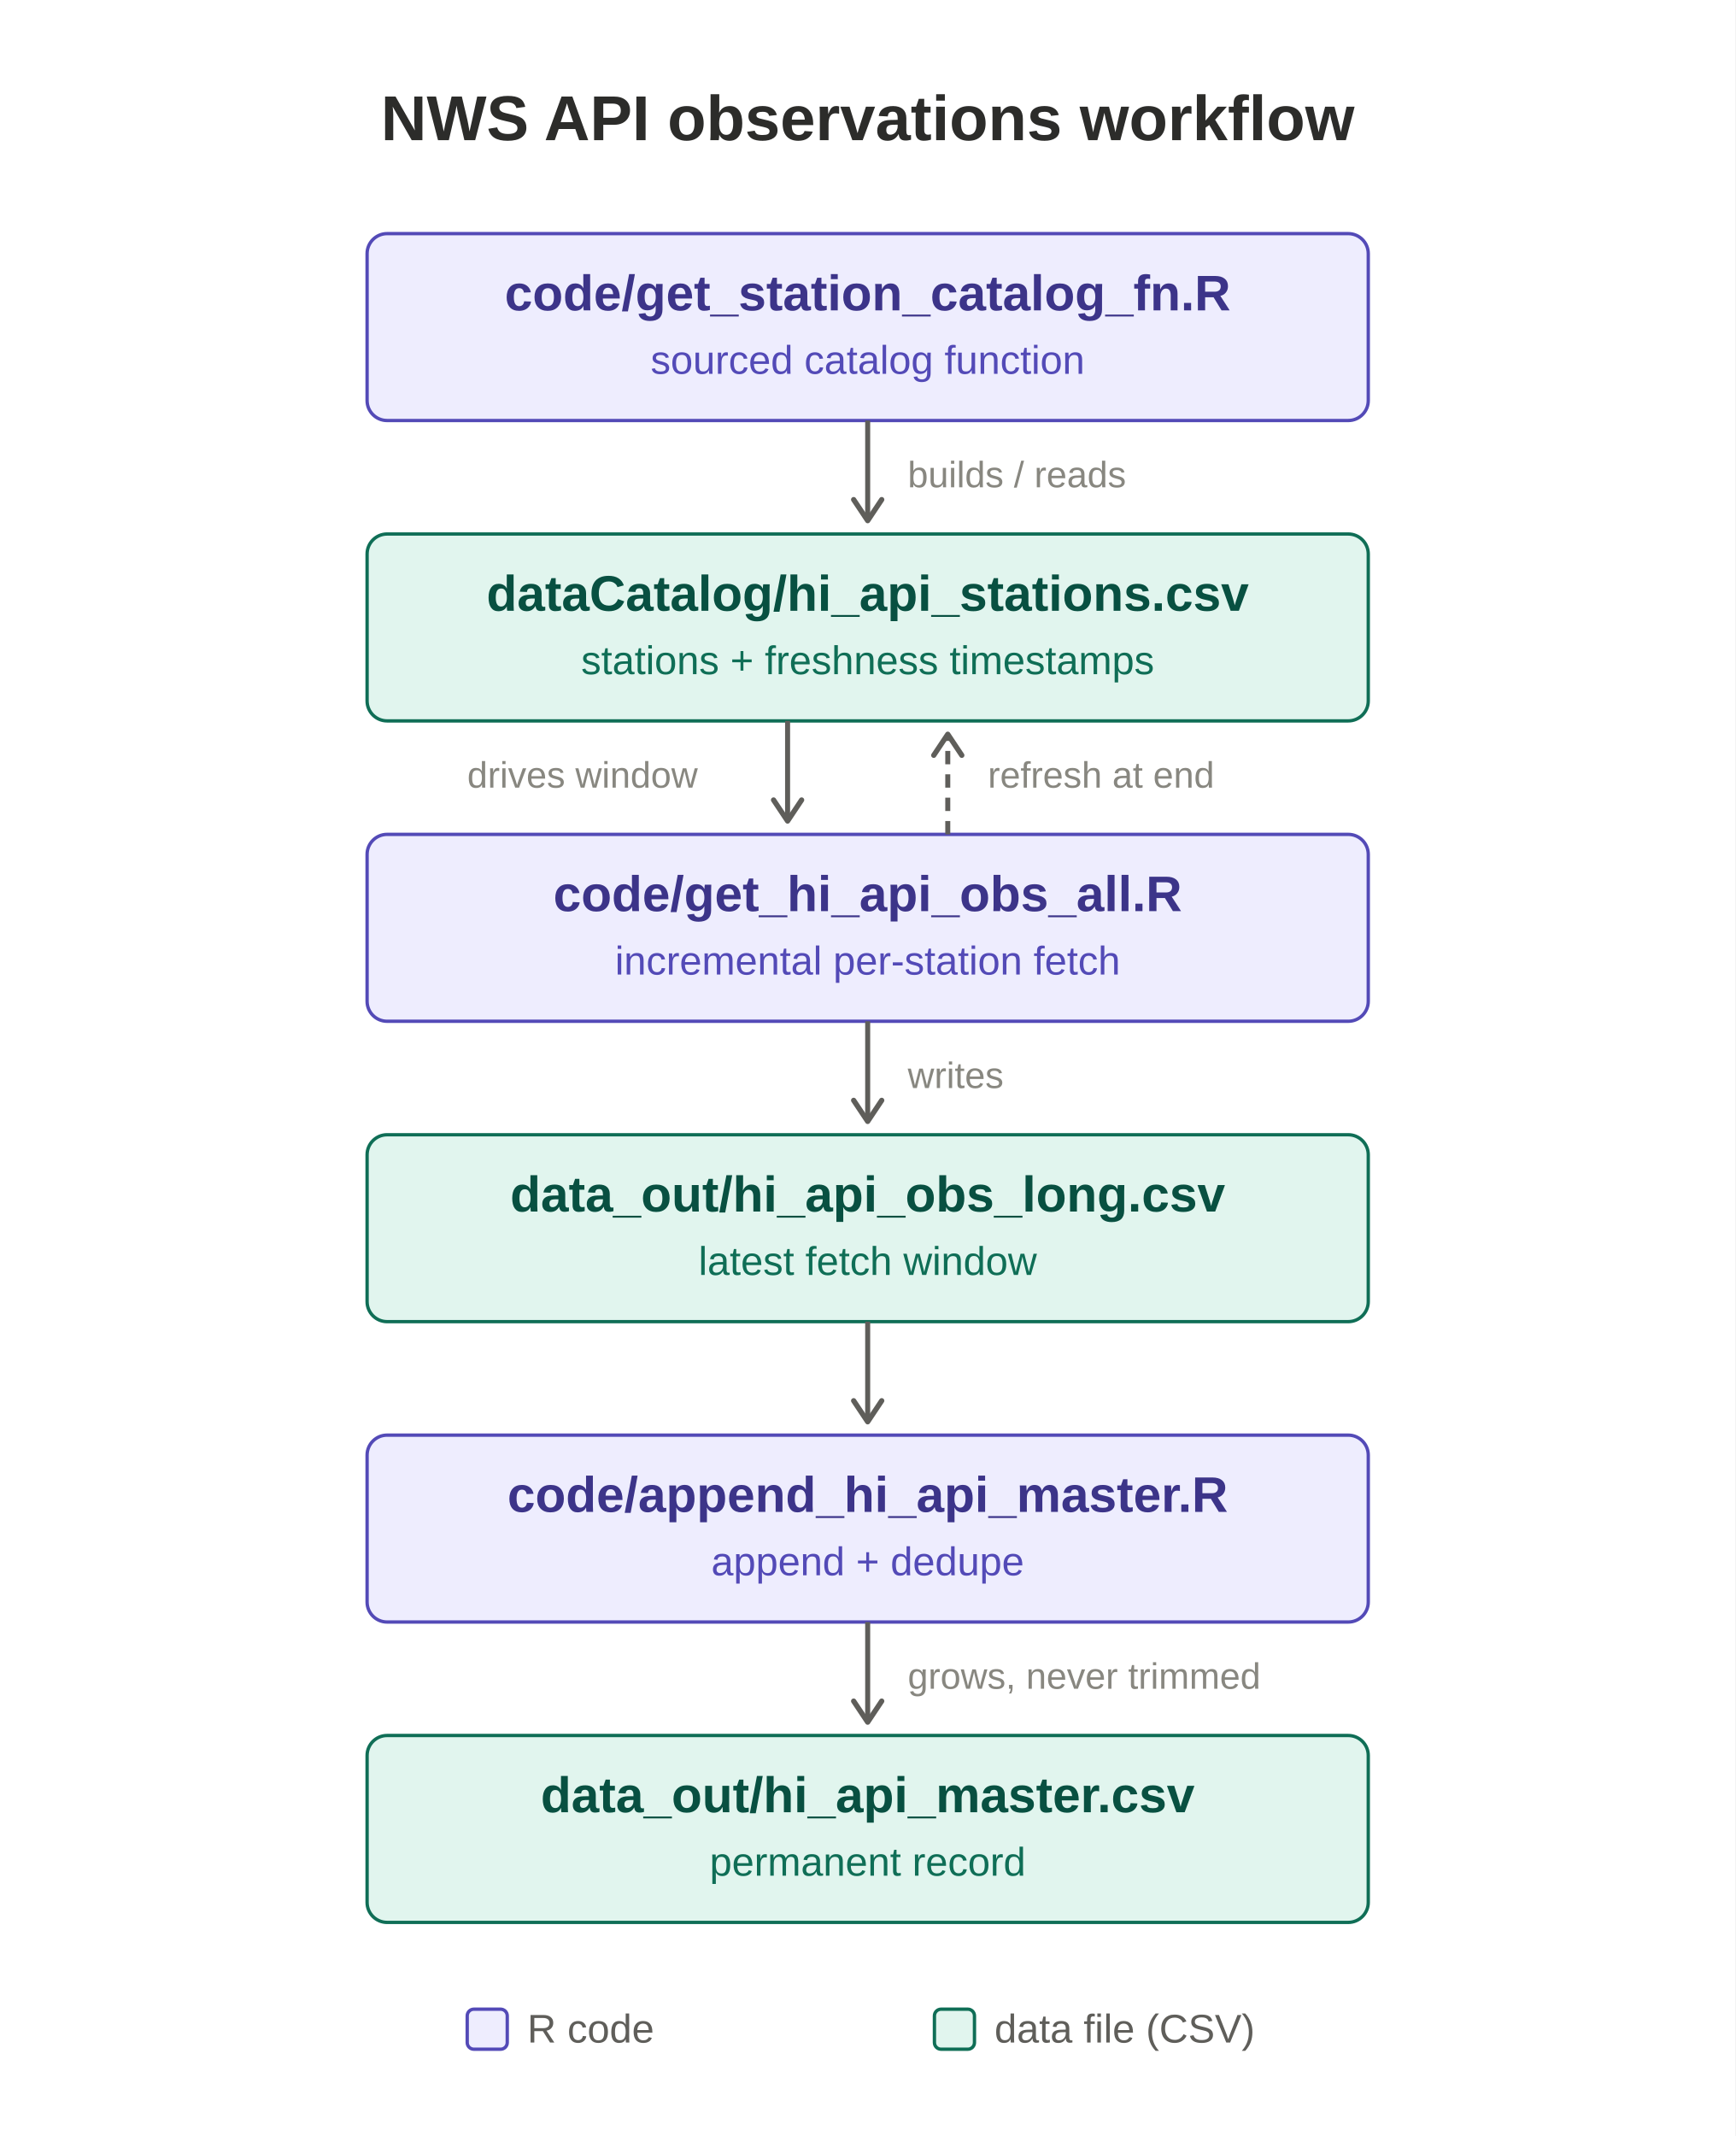
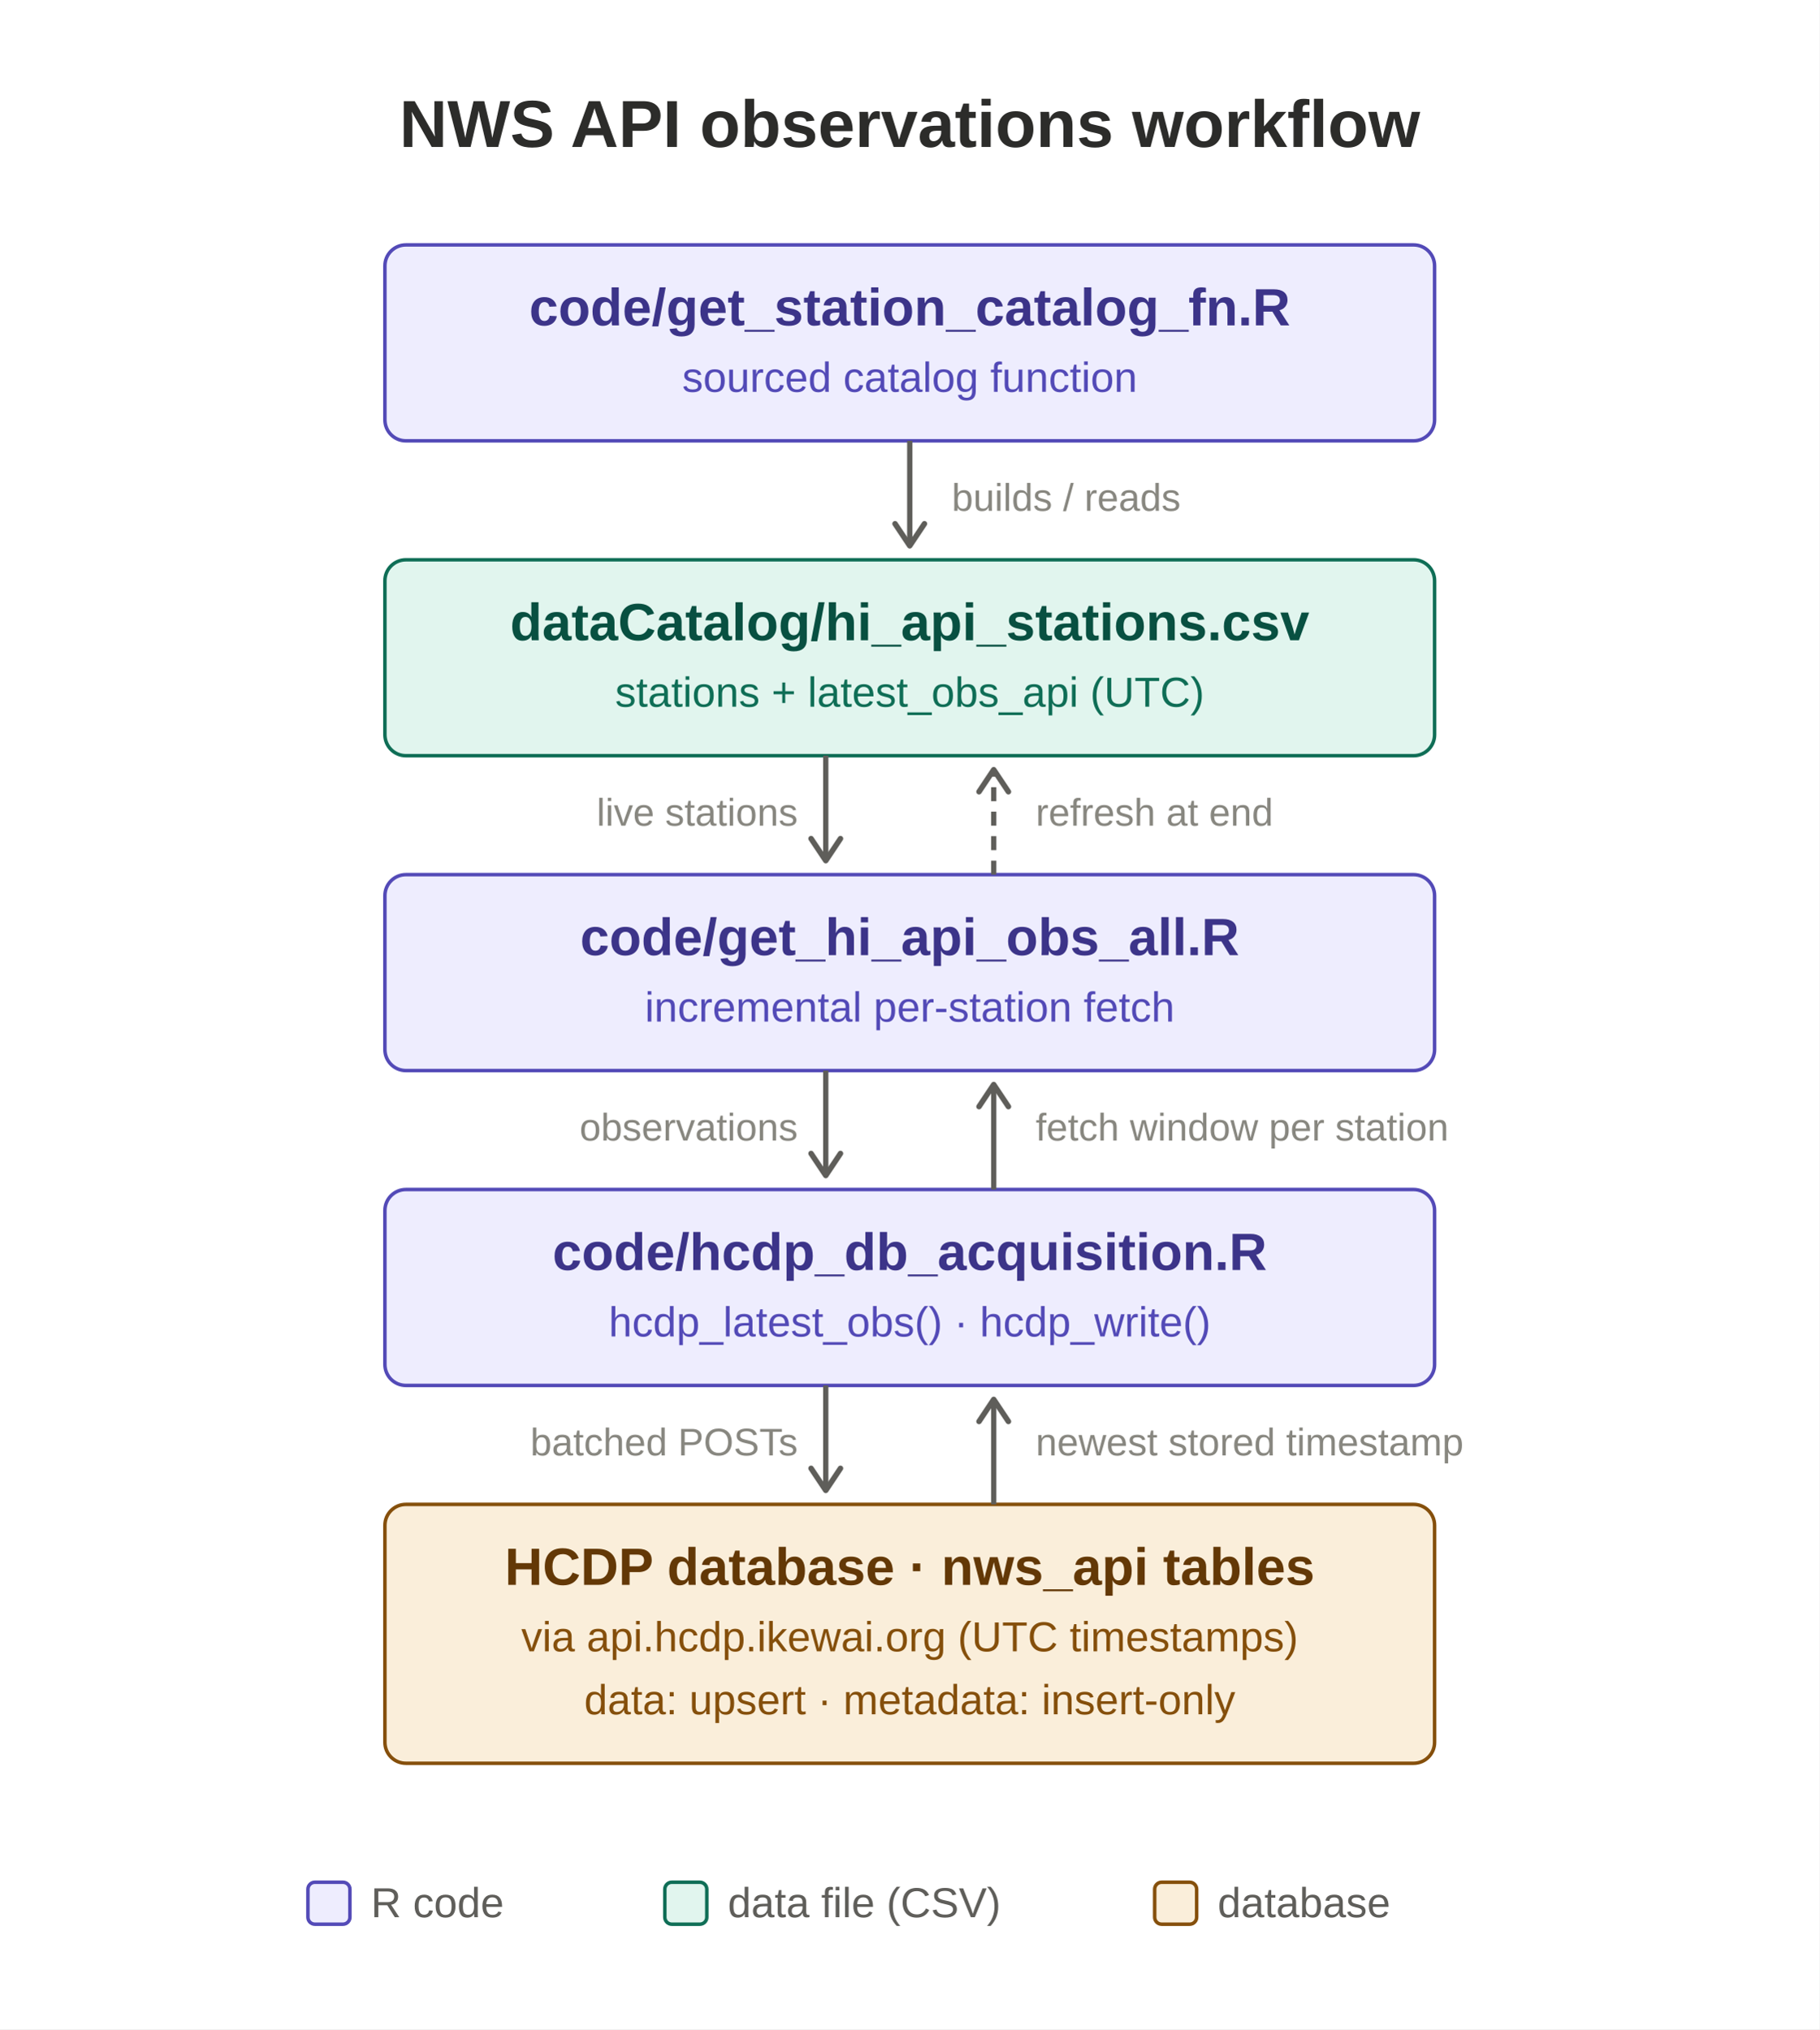
- <svg xmlns="http://www.w3.org/2000/svg" width="520" height="640" viewBox="0 0 520 640" font-family="Segoe UI, Arial, sans-serif">
+ <svg xmlns="http://www.w3.org/2000/svg" width="520" height="580" viewBox="0 0 520 580" font-family="Segoe UI, Arial, sans-serif">
  <defs>
    <marker id="arw" viewBox="0 0 10 10" refX="8" refY="5" markerWidth="7" markerHeight="7" orient="auto-start-reverse">
      <path d="M2 1L8 5L2 9" fill="none" stroke="#5F5E5A" stroke-width="1.5" stroke-linecap="round" stroke-linejoin="round" />
    </marker>
  </defs>
-   <rect x="0" y="0" width="520" height="640" fill="#FFFFFF" />
+   <rect x="0" y="0" width="520" height="580" fill="#FFFFFF" />
  <text x="260" y="42" font-size="19" font-weight="600" fill="#2C2C2A" text-anchor="middle">NWS API observations workflow</text>
  <rect x="110" y="70" width="300" height="56" rx="6" fill="#EEEDFE" stroke="#534AB7" />
  <text x="260" y="93" font-size="15" font-weight="600" fill="#3C3489" text-anchor="middle">code/get_station_catalog_fn.R</text>
  <text x="260" y="112" font-size="12" fill="#534AB7" text-anchor="middle">sourced catalog function</text>
  <rect x="110" y="160" width="300" height="56" rx="6" fill="#E1F5EE" stroke="#0F6E56" />
  <text x="260" y="183" font-size="15" font-weight="600" fill="#085041" text-anchor="middle">dataCatalog/hi_api_stations.csv</text>
-   <text x="260" y="202" font-size="12" fill="#0F6E56" text-anchor="middle">stations + freshness timestamps</text>
+   <text x="260" y="202" font-size="12" fill="#0F6E56" text-anchor="middle">stations + latest_obs_api (UTC)</text>
  <rect x="110" y="250" width="300" height="56" rx="6" fill="#EEEDFE" stroke="#534AB7" />
  <text x="260" y="273" font-size="15" font-weight="600" fill="#3C3489" text-anchor="middle">code/get_hi_api_obs_all.R</text>
  <text x="260" y="292" font-size="12" fill="#534AB7" text-anchor="middle">incremental per-station fetch</text>
-   <rect x="110" y="340" width="300" height="56" rx="6" fill="#E1F5EE" stroke="#0F6E56" />
-   <text x="260" y="363" font-size="15" font-weight="600" fill="#085041" text-anchor="middle">data_out/hi_api_obs_long.csv</text>
-   <text x="260" y="382" font-size="12" fill="#0F6E56" text-anchor="middle">latest fetch window</text>
-   <rect x="110" y="430" width="300" height="56" rx="6" fill="#EEEDFE" stroke="#534AB7" />
-   <text x="260" y="453" font-size="15" font-weight="600" fill="#3C3489" text-anchor="middle">code/append_hi_api_master.R</text>
-   <text x="260" y="472" font-size="12" fill="#534AB7" text-anchor="middle">append + dedupe</text>
-   <rect x="110" y="520" width="300" height="56" rx="6" fill="#E1F5EE" stroke="#0F6E56" />
-   <text x="260" y="543" font-size="15" font-weight="600" fill="#085041" text-anchor="middle">data_out/hi_api_master.csv</text>
-   <text x="260" y="562" font-size="12" fill="#0F6E56" text-anchor="middle">permanent record</text>
+   <rect x="110" y="340" width="300" height="56" rx="6" fill="#EEEDFE" stroke="#534AB7" />
+   <text x="260" y="363" font-size="15" font-weight="600" fill="#3C3489" text-anchor="middle">code/hcdp_db_acquisition.R</text>
+   <text x="260" y="382" font-size="12" fill="#534AB7" text-anchor="middle">hcdp_latest_obs() · hcdp_write()</text>
+   <rect x="110" y="430" width="300" height="74" rx="6" fill="#FAEEDA" stroke="#854F0B" />
+   <text x="260" y="453" font-size="15" font-weight="600" fill="#633806" text-anchor="middle">HCDP database · nws_api tables</text>
+   <text x="260" y="472" font-size="12" fill="#854F0B" text-anchor="middle">via api.hcdp.ikewai.org (UTC timestamps)</text>
+   <text x="260" y="490" font-size="12" fill="#854F0B" text-anchor="middle">data: upsert · metadata: insert-only</text>
  <line x1="260" y1="126" x2="260" y2="156" stroke="#5F5E5A" stroke-width="1.5" marker-end="url(#arw)" />
  <text x="272" y="146" font-size="11" fill="#888780">builds / reads</text>
  <line x1="236" y1="216" x2="236" y2="246" stroke="#5F5E5A" stroke-width="1.5" marker-end="url(#arw)" />
-   <text x="140" y="236" font-size="11" fill="#888780">drives window</text>
+   <text x="228" y="236" font-size="11" fill="#888780" text-anchor="end">live stations</text>
  <line x1="284" y1="250" x2="284" y2="220" stroke="#5F5E5A" stroke-width="1.5" stroke-dasharray="4 3" marker-end="url(#arw)" />
  <text x="296" y="236" font-size="11" fill="#888780">refresh at end</text>
-   <line x1="260" y1="306" x2="260" y2="336" stroke="#5F5E5A" stroke-width="1.5" marker-end="url(#arw)" />
-   <text x="272" y="326" font-size="11" fill="#888780">writes</text>
-   <line x1="260" y1="396" x2="260" y2="426" stroke="#5F5E5A" stroke-width="1.5" marker-end="url(#arw)" />
-   <line x1="260" y1="486" x2="260" y2="516" stroke="#5F5E5A" stroke-width="1.5" marker-end="url(#arw)" />
-   <text x="272" y="506" font-size="11" fill="#888780">grows, never trimmed</text>
-   <rect x="140" y="602" width="12" height="12" rx="2" fill="#EEEDFE" stroke="#534AB7" />
-   <text x="158" y="612" font-size="12" fill="#5F5E5A">R code</text>
-   <rect x="280" y="602" width="12" height="12" rx="2" fill="#E1F5EE" stroke="#0F6E56" />
-   <text x="298" y="612" font-size="12" fill="#5F5E5A">data file (CSV)</text>
+   <line x1="236" y1="306" x2="236" y2="336" stroke="#5F5E5A" stroke-width="1.5" marker-end="url(#arw)" />
+   <text x="228" y="326" font-size="11" fill="#888780" text-anchor="end">observations</text>
+   <line x1="284" y1="340" x2="284" y2="310" stroke="#5F5E5A" stroke-width="1.5" marker-end="url(#arw)" />
+   <text x="296" y="326" font-size="11" fill="#888780">fetch window per station</text>
+   <line x1="236" y1="396" x2="236" y2="426" stroke="#5F5E5A" stroke-width="1.5" marker-end="url(#arw)" />
+   <text x="228" y="416" font-size="11" fill="#888780" text-anchor="end">batched POSTs</text>
+   <line x1="284" y1="430" x2="284" y2="400" stroke="#5F5E5A" stroke-width="1.5" marker-end="url(#arw)" />
+   <text x="296" y="416" font-size="11" fill="#888780">newest stored timestamp</text>
+   <rect x="88" y="538" width="12" height="12" rx="2" fill="#EEEDFE" stroke="#534AB7" />
+   <text x="106" y="548" font-size="12" fill="#5F5E5A">R code</text>
+   <rect x="190" y="538" width="12" height="12" rx="2" fill="#E1F5EE" stroke="#0F6E56" />
+   <text x="208" y="548" font-size="12" fill="#5F5E5A">data file (CSV)</text>
+   <rect x="330" y="538" width="12" height="12" rx="2" fill="#FAEEDA" stroke="#854F0B" />
+   <text x="348" y="548" font-size="12" fill="#5F5E5A">database</text>
</svg>
